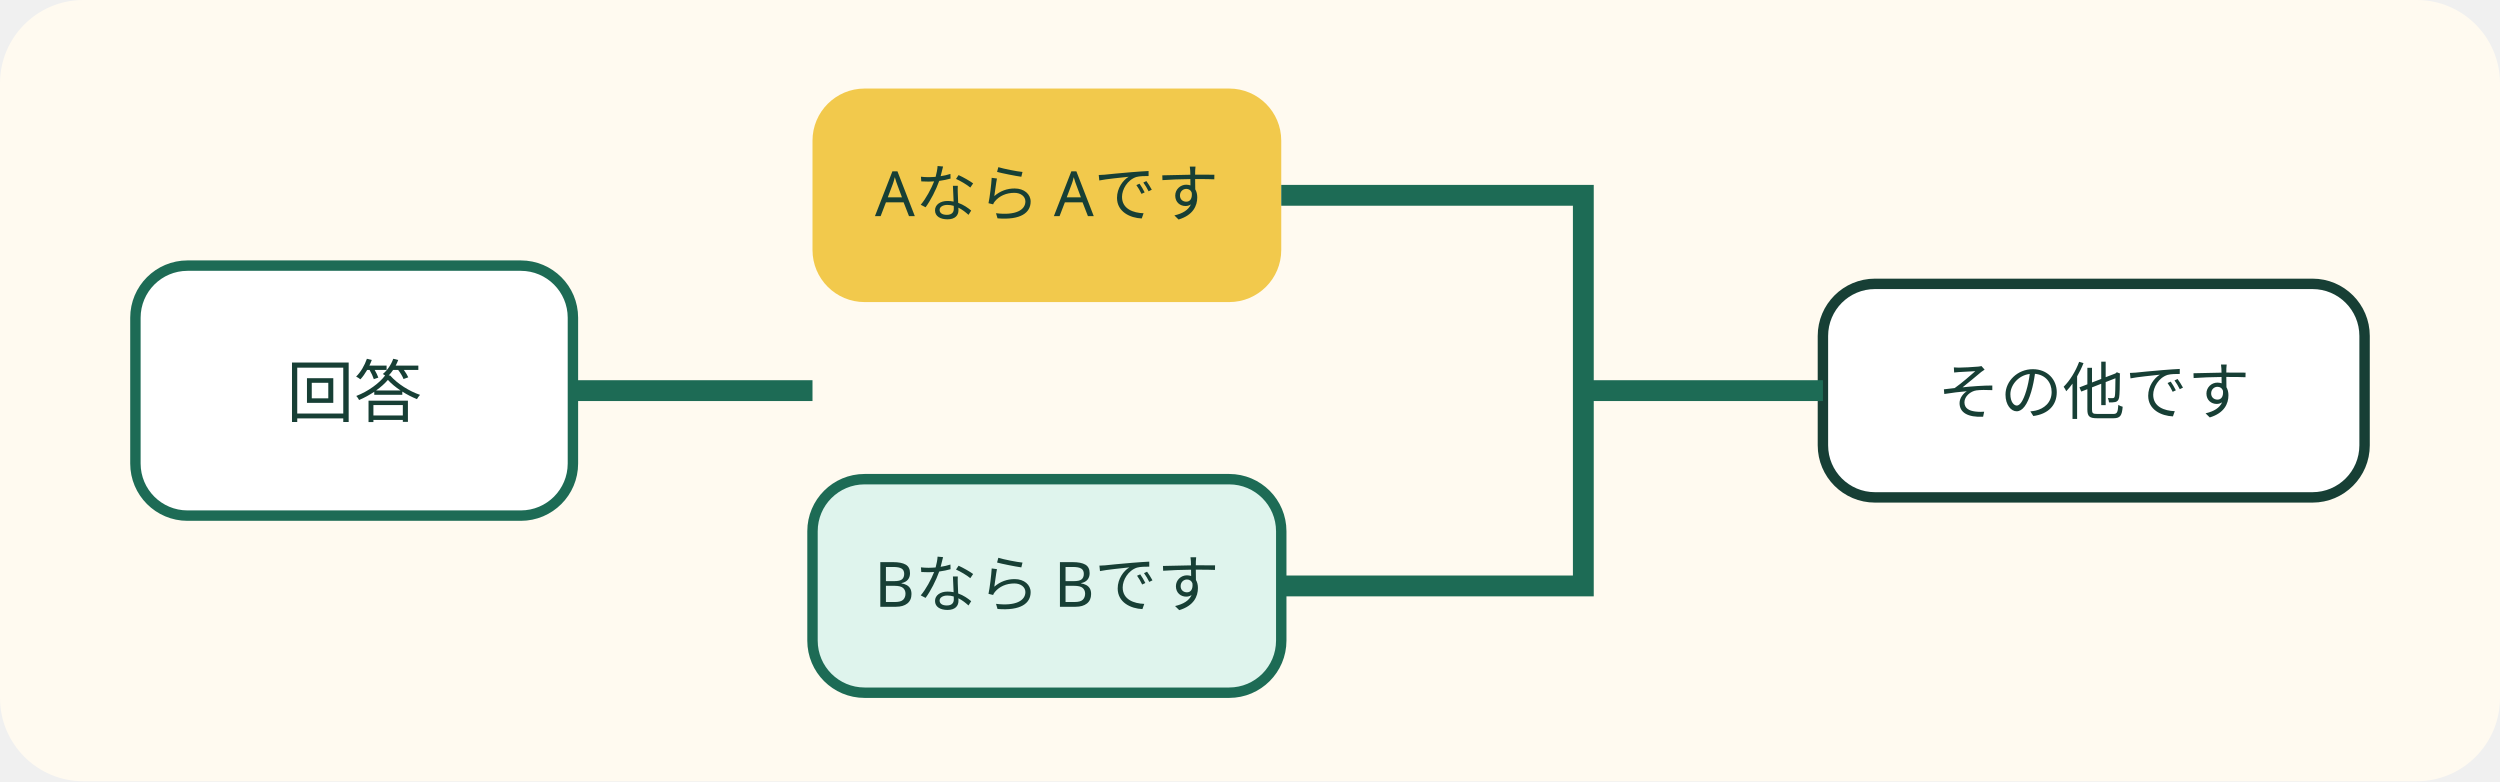
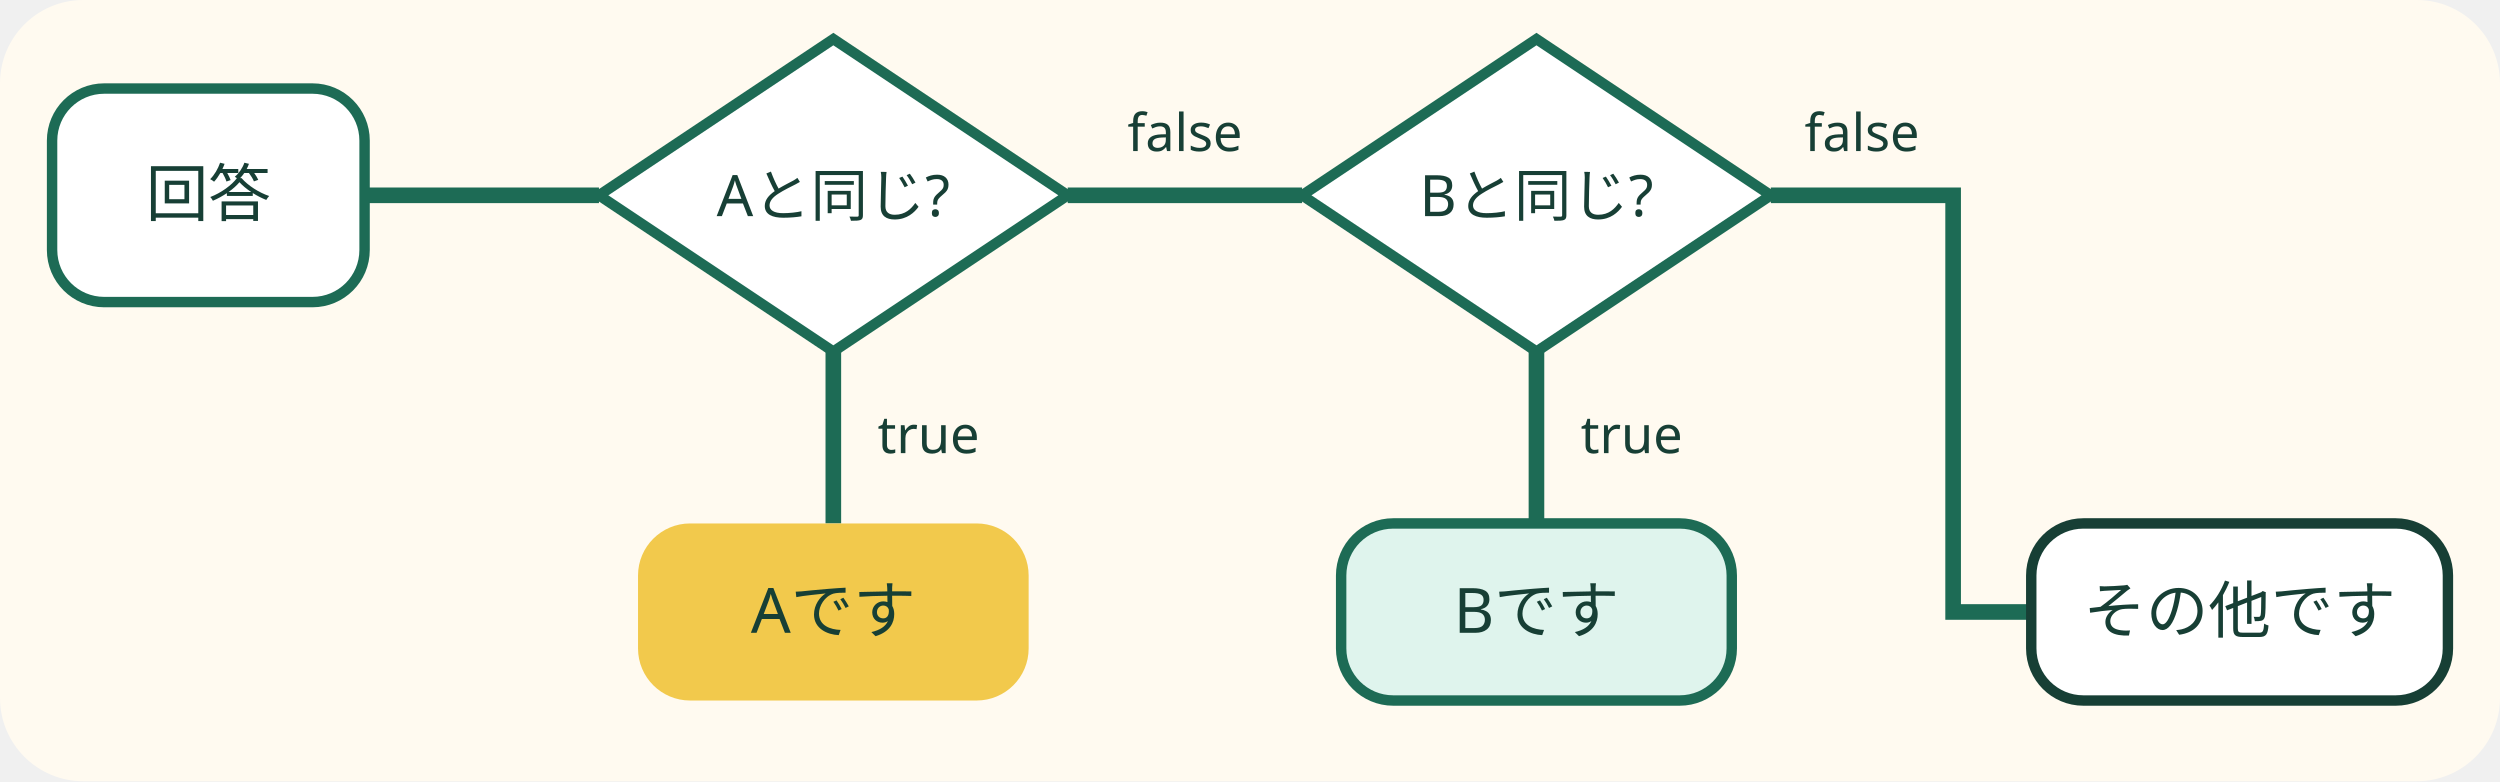
<svg xmlns="http://www.w3.org/2000/svg" width="960" height="300" viewBox="0 0 960 300" role="img" aria-labelledby="title desc">
  <rect width="960" height="300" rx="32" fill="#fffaf0" />
-   <rect x="52" y="102" width="168" height="96" rx="20" fill="#ffffff" stroke="#1d6b55" stroke-width="4" />
-   <text x="136" y="160" text-anchor="middle" font-family="system-ui,sans-serif" font-size="26" fill="#173f35">回答</text>
-   <path d="M220 150h92" stroke="#1d6b55" stroke-width="8" />
-   <rect x="312" y="34" width="180" height="82" rx="20" fill="#f2c94c" />
-   <rect x="312" y="184" width="180" height="82" rx="20" fill="#dff4ed" stroke="#1d6b55" stroke-width="4" />
-   <rect x="700" y="109" width="208" height="82" rx="20" fill="#ffffff" stroke="#173f35" stroke-width="4" />
-   <text x="402" y="83" text-anchor="middle" font-family="system-ui,sans-serif" font-size="24" fill="#173f35">Aなら Aです</text>
-   <text x="402" y="233" text-anchor="middle" font-family="system-ui,sans-serif" font-size="24" fill="#173f35">Bなら Bです</text>
-   <text x="804" y="159" text-anchor="middle" font-family="system-ui,sans-serif" font-size="24" fill="#173f35">その他です</text>
-   <path d="M492 75h116v75h92M492 225h116v-75" fill="none" stroke="#1d6b55" stroke-width="8" />
+   <rect x="20" y="34" width="120" height="82" rx="20" fill="#ffffff" stroke="#1d6b55" stroke-width="4" />
+   <text x="80" y="83" text-anchor="middle" font-family="system-ui,sans-serif" font-size="24" fill="#173f35">回答</text>
+   <path d="M140 75h90" fill="none" stroke="#1d6b55" stroke-width="6" />
+   <path d="M320 15 410 75 320 135 230 75Z" fill="#ffffff" stroke="#1d6b55" stroke-width="4" />
+   <text x="320" y="83" text-anchor="middle" font-family="system-ui,sans-serif" font-size="22" fill="#173f35">Aと同じ?</text>
+   <path d="M410 75h90" fill="none" stroke="#1d6b55" stroke-width="6" />
+   <text x="455" y="58" text-anchor="middle" font-family="system-ui,sans-serif" font-size="20" fill="#173f35">false</text>
+   <path d="M590 15 680 75 590 135 500 75Z" fill="#ffffff" stroke="#1d6b55" stroke-width="4" />
+   <text x="590" y="83" text-anchor="middle" font-family="system-ui,sans-serif" font-size="22" fill="#173f35">Bと同じ?</text>
+   <path d="M320 135v66" fill="none" stroke="#1d6b55" stroke-width="6" />
+   <text x="337" y="174" font-family="system-ui,sans-serif" font-size="20" fill="#173f35">true</text>
+   <path d="M590 135v66" fill="none" stroke="#1d6b55" stroke-width="6" />
+   <text x="607" y="174" font-family="system-ui,sans-serif" font-size="20" fill="#173f35">true</text>
+   <path d="M680 75h70v160h30" fill="none" stroke="#1d6b55" stroke-width="6" />
+   <text x="715" y="58" text-anchor="middle" font-family="system-ui,sans-serif" font-size="20" fill="#173f35">false</text>
+   <rect x="245" y="201" width="150" height="68" rx="20" fill="#f2c94c" />
+   <rect x="515" y="201" width="150" height="68" rx="20" fill="#dff4ed" stroke="#1d6b55" stroke-width="4" />
+   <rect x="780" y="201" width="160" height="68" rx="20" fill="#ffffff" stroke="#173f35" stroke-width="4" />
+   <text x="320" y="243" text-anchor="middle" font-family="system-ui,sans-serif" font-size="24" fill="#173f35">Aです</text>
+   <text x="590" y="243" text-anchor="middle" font-family="system-ui,sans-serif" font-size="24" fill="#173f35">Bです</text>
+   <text x="860" y="243" text-anchor="middle" font-family="system-ui,sans-serif" font-size="24" fill="#173f35">その他です</text>
</svg>
